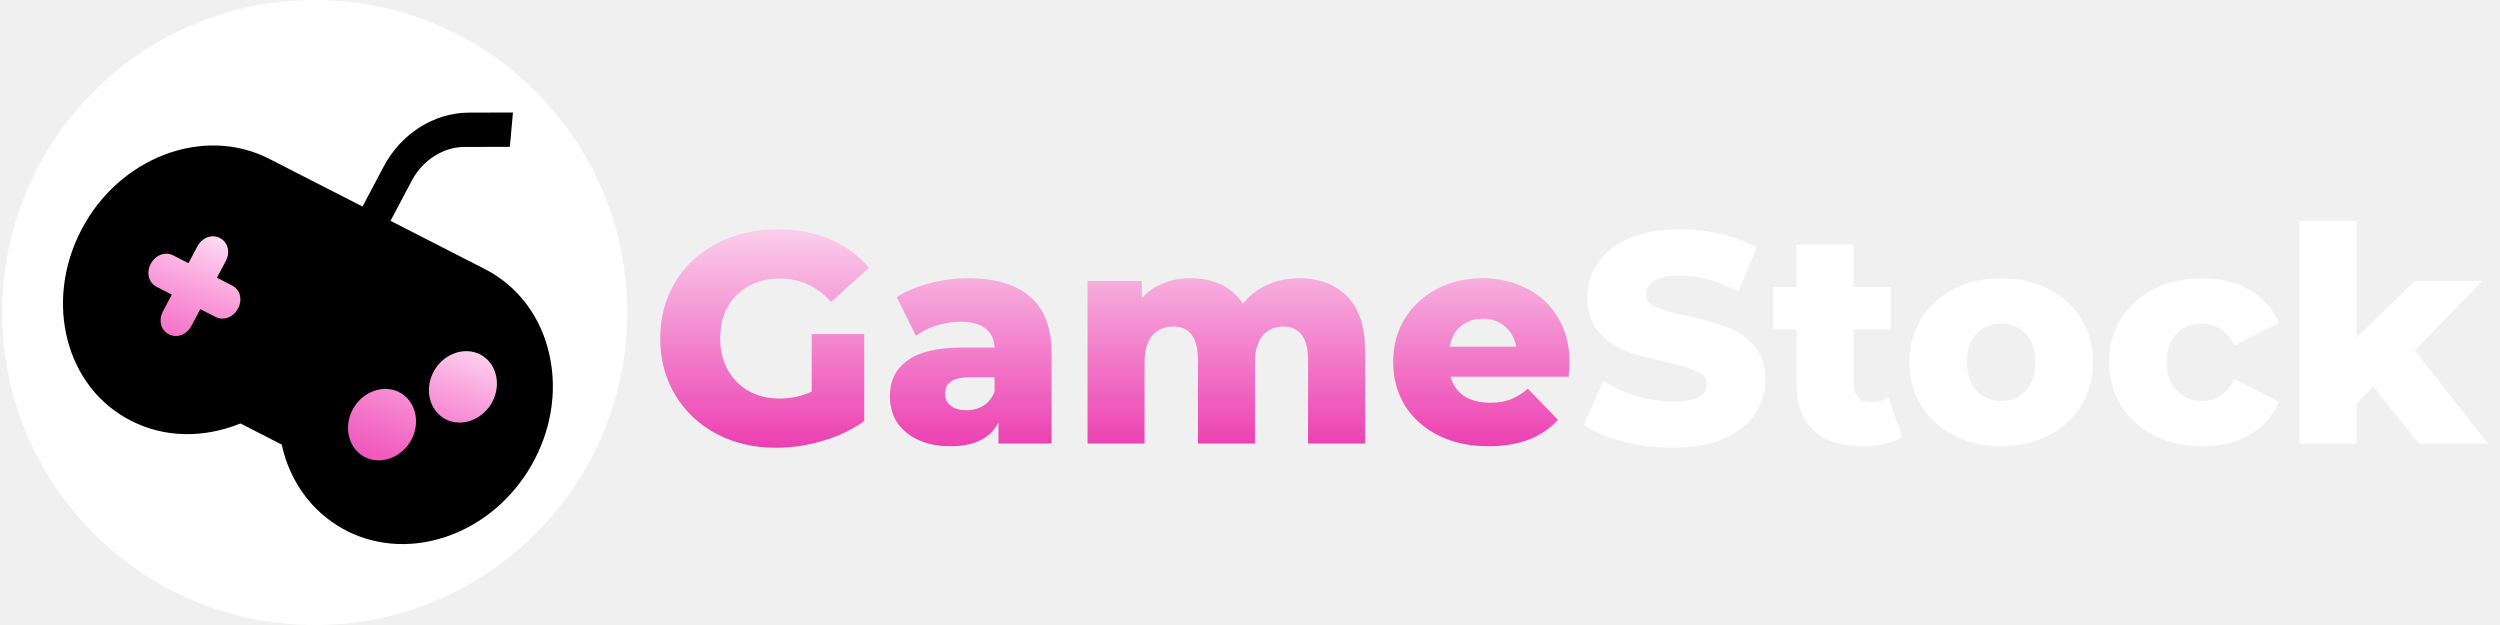
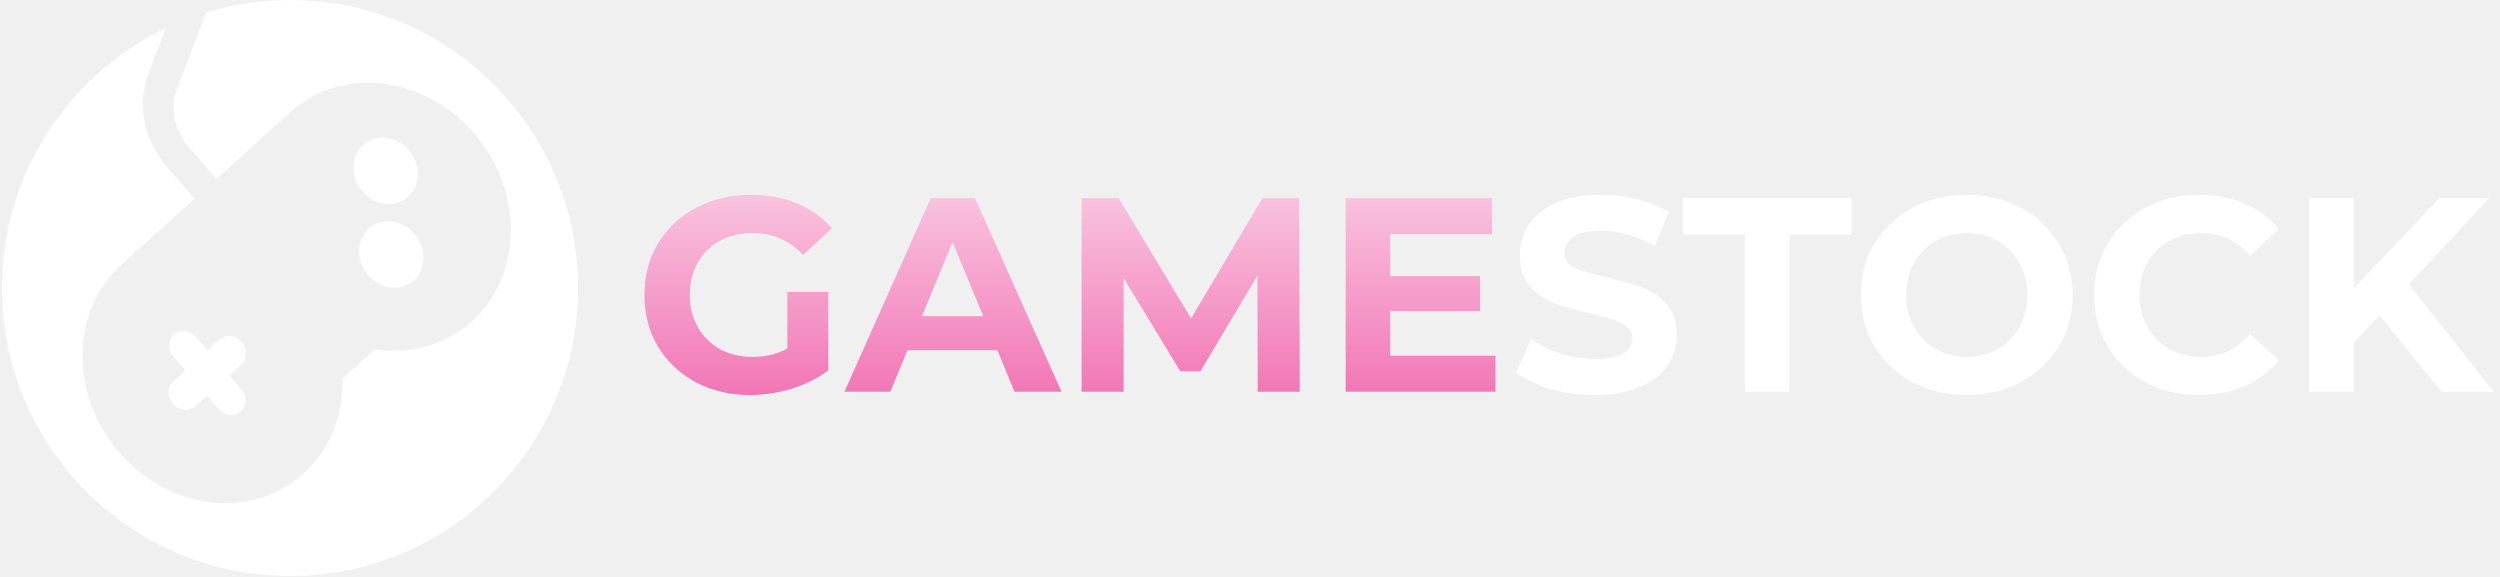
- <svg xmlns="http://www.w3.org/2000/svg" width="200" height="50">
+ <svg xmlns="http://www.w3.org/2000/svg" width="217" height="50" fill="none">
+   <path fill-rule="evenodd" clip-rule="evenodd" d="M25.2 9.732c2.256-2.037 5.298-2.905 8.42-2.42 6.214.934 11 6.85 10.707 13.205-.292 6.356-5.576 10.737-11.79 9.804l-2.803 2.533c.06 3.25-1.154 6.225-3.379 8.233-4.416 4.054-11.557 3.245-15.939-1.74-4.382-4.986-4.333-12.352.116-16.37l6.35-5.734-2.427-2.798c-1.954-2.253-2.558-5.336-1.604-7.947l1.314-3.455.233-.607C5.987 6.462.177 15.052.177 25c0 13.807 11.193 25 25 25s25-11.193 25-25-11.193-25-25-25a25 25 0 00-7.262 1.07l-1.242 3.208-1.314 3.455c-.624 1.6-.23 3.577.998 4.995l2.427 2.797L25.2 9.732zm-5.295 22.86l1.032-.932c.548-.495.558-1.346.022-1.963-.536-.618-1.364-.712-1.913-.217l-1.031.931-1.009-1.162c-.536-.618-1.365-.712-1.913-.217s-.557 1.346-.021 1.963l1.009 1.163-1.032.932c-.548.494-.557 1.345-.022 1.963.536.618 1.365.712 1.913.217l1.032-.932 1.008 1.163c.536.618 1.365.712 1.912.217.549-.495.558-1.346.022-1.964l-1.009-1.163zM31.97 23.9c1.072 1.236 2.857 1.438 3.953.448 1.096-.99 1.115-2.822.044-4.057-1.072-1.236-2.856-1.438-3.953-.449-1.095.99-1.116 2.823-.044 4.058zm-.495-7.264c1.072 1.236 2.857 1.438 3.953.448 1.096-.99 1.116-2.822.044-4.058-1.071-1.235-2.857-1.438-3.952-.448-1.097.99-1.116 2.823-.045 4.058z" fill="#fff" />
+   <path d="M68.344 25.336h3.552v6.816c-.912.688-1.968 1.216-3.168 1.584a12.3 12.3 0 01-3.624.552c-1.744 0-3.312-.368-4.704-1.104-1.392-.752-2.488-1.784-3.288-3.096-.784-1.328-1.176-2.824-1.176-4.488 0-1.664.392-3.152 1.176-4.464.8-1.328 1.904-2.36 3.312-3.096 1.408-.752 2.992-1.128 4.752-1.128 1.472 0 2.808.248 4.008.744a7.942 7.942 0 013.024 2.16l-2.496 2.304c-1.2-1.264-2.648-1.896-4.344-1.896-1.072 0-2.024.224-2.856.672a4.82 4.82 0 00-1.944 1.896c-.464.816-.696 1.752-.696 2.808 0 1.04.232 1.968.696 2.784a5.03 5.03 0 001.92 1.92c.832.448 1.776.672 2.832.672 1.12 0 2.128-.24 3.024-.72v-4.92zM86.572 30.4h-7.8L77.284 34H73.3l7.488-16.8h3.84L92.14 34h-4.08l-1.488-3.6zm-1.224-2.952l-2.664-6.432-2.664 6.432h5.328zM109.17 34l-.024-10.08-4.944 8.304h-1.752l-4.92-8.088V34h-3.648V17.2h3.216l6.288 10.44 6.192-10.44h3.192l.048 16.8h-3.648zm20.641-3.12V34h-13.007V17.2H129.5v3.12h-8.832v3.648h7.8v3.024h-7.8v3.888h9.143z" fill="url(#paint0_linear)" />
+   <path d="M138.426 34.288c-1.328 0-2.616-.176-3.864-.528-1.232-.368-2.224-.84-2.976-1.416l1.32-2.928c.72.528 1.576.952 2.568 1.272.992.32 1.984.48 2.976.48 1.104 0 1.92-.16 2.448-.48.528-.336.792-.776.792-1.32 0-.4-.16-.728-.48-.984-.304-.272-.704-.488-1.2-.648-.48-.16-1.136-.336-1.968-.528-1.28-.304-2.328-.608-3.144-.912a5.199 5.199 0 01-2.112-1.464c-.576-.672-.864-1.568-.864-2.688 0-.976.264-1.856.792-2.64.528-.8 1.32-1.432 2.376-1.896 1.072-.464 2.376-.696 3.912-.696 1.072 0 2.12.128 3.144.384s1.92.624 2.688 1.104l-1.2 2.952c-1.552-.88-3.104-1.32-4.656-1.32-1.088 0-1.896.176-2.424.528-.512.352-.768.816-.768 1.392s.296 1.008.888 1.296c.608.272 1.528.544 2.76.816 1.28.304 2.328.608 3.144.912a5.113 5.113 0 012.088 1.44c.592.656.888 1.544.888 2.664 0 .96-.272 1.84-.816 2.64-.528.784-1.328 1.408-2.4 1.872-1.072.464-2.376.696-3.912.696zm13.03-13.92h-5.376V17.2h14.64v3.168h-5.376V34h-3.888V20.368zm19.258 13.92c-1.744 0-3.32-.376-4.728-1.128-1.392-.752-2.488-1.784-3.288-3.096-.784-1.328-1.176-2.816-1.176-4.464 0-1.648.392-3.128 1.176-4.44a8.452 8.452 0 013.288-3.12c1.408-.752 2.984-1.128 4.728-1.128 1.744 0 3.312.376 4.704 1.128a8.452 8.452 0 013.288 3.12c.8 1.312 1.2 2.792 1.2 4.44 0 1.648-.4 3.136-1.2 4.464-.8 1.312-1.896 2.344-3.288 3.096-1.392.752-2.96 1.128-4.704 1.128zm0-3.312c.992 0 1.888-.224 2.688-.672a4.909 4.909 0 001.872-1.92c.464-.816.696-1.744.696-2.784 0-1.04-.232-1.968-.696-2.784a4.744 4.744 0 00-1.872-1.896c-.8-.464-1.696-.696-2.688-.696-.992 0-1.888.232-2.688.696a4.907 4.907 0 00-1.896 1.896c-.448.816-.672 1.744-.672 2.784 0 1.04.224 1.968.672 2.784a5.08 5.08 0 001.896 1.92c.8.448 1.696.672 2.688.672zm20.154 3.312c-1.712 0-3.264-.368-4.656-1.104a8.555 8.555 0 01-3.264-3.096c-.784-1.328-1.176-2.824-1.176-4.488 0-1.664.392-3.152 1.176-4.464a8.323 8.323 0 013.264-3.096c1.392-.752 2.952-1.128 4.68-1.128 1.456 0 2.768.256 3.936.768a7.886 7.886 0 012.976 2.208l-2.496 2.304c-1.136-1.312-2.544-1.968-4.224-1.968-1.04 0-1.968.232-2.784.696a4.862 4.862 0 00-1.92 1.896c-.448.816-.672 1.744-.672 2.784 0 1.04.224 1.968.672 2.784a5.03 5.03 0 001.92 1.92c.816.448 1.744.672 2.784.672 1.68 0 3.088-.664 4.224-1.992l2.496 2.304a7.78 7.78 0 01-2.976 2.232c-1.184.512-2.504.768-3.96.768zM206.55 27.4l-2.256 2.352V34h-3.864V17.2h3.864v7.848l7.44-7.848h4.32l-6.96 7.488L216.462 34h-4.536l-5.376-6.6z" fill="#fff" />
  <defs>
-     <linearGradient y2="1" x2="0.5" y1="0" x1="0.5" id="paint0_linear">
-       <stop stop-opacity="0" stop-color="#F91CAF" />
-       <stop stop-color="#EE53BA" offset="1" />
-     </linearGradient>
-     <linearGradient y2="1.439" x2="1.061" y1="-0.336" x1="1.061" id="paint1_linear">
-       <stop stop-color="white" />
-       <stop stop-color="#E60097" offset="1" />
+     <linearGradient id="paint0_linear" x1="136" y1="11" x2="136" y2="40" gradientUnits="userSpaceOnUse">
+       <stop stop-color="#FCDDEC" />
+       <stop offset="1" stop-color="#EF5DA8" />
    </linearGradient>
  </defs>
-   <g>
-     <circle id="svg_1" fill="white" r="25" cy="25" cx="25.177" />
-     <rect transform="rotate(21.9328 13.6857 14.7693)" id="svg_2" fill="url(#paint0_linear)" height="14.892" width="32.025" y="14.769" x="13.686" />
-     <path id="svg_3" fill="black" d="m43.963,28.426c-0.653,-3.047 -2.514,-5.542 -5.171,-6.9l-7.551,-3.86l1.707,-3.224c0.865,-1.633 2.536,-2.694 4.218,-2.685l3.622,-0.011l0.249,-2.746l-3.622,0.011c-2.724,0.044 -5.331,1.691 -6.706,4.287l-1.707,3.224l-7.476,-3.821c-5.237,-2.677 -11.992,-0.118 -15.014,5.68c-3.022,5.797 -1.255,12.66 4.004,15.294c2.618,1.339 5.766,1.405 8.718,0.201l3.301,1.687c1.328,6.052 7.19,9.369 13.107,7.392c5.917,-1.977 9.648,-8.476 8.32,-14.528zm-26.725,-3.074l-1.214,-0.621l-0.71,1.34c-0.377,0.712 -1.159,1.004 -1.804,0.674c-0.645,-0.329 -0.85,-1.126 -0.473,-1.838l0.71,-1.339l-1.214,-0.621c-0.645,-0.33 -0.85,-1.126 -0.473,-1.838c0.377,-0.712 1.159,-1.004 1.804,-0.674l1.214,0.621l0.71,-1.34c0.377,-0.712 1.158,-1.004 1.804,-0.674c0.645,0.33 0.85,1.126 0.473,1.838l-0.71,1.34l1.214,0.621c0.645,0.33 0.85,1.126 0.473,1.838c-0.377,0.712 -1.159,1.004 -1.804,0.674zm11.95,11.216c-1.29,-0.659 -1.732,-2.375 -0.978,-3.798c0.754,-1.424 2.437,-2.053 3.727,-1.394c1.29,0.66 1.732,2.375 0.978,3.799c-0.754,1.423 -2.437,2.053 -3.727,1.393zm6.471,-3.023c-1.29,-0.66 -1.732,-2.375 -0.978,-3.799c0.754,-1.423 2.437,-2.053 3.727,-1.393c1.29,0.659 1.732,2.375 0.978,3.798c-0.754,1.424 -2.437,2.053 -3.727,1.394z" />
-     <path id="svg_5" fill="url(#paint1_linear)" d="m64.936,26.723l4.2,0l0,6.96c-0.96,0.688 -2.064,1.216 -3.312,1.584c-1.248,0.368 -2.496,0.552 -3.744,0.552c-1.76,0 -3.344,-0.368 -4.752,-1.104c-1.408,-0.752 -2.512,-1.792 -3.312,-3.12c-0.8,-1.328 -1.2,-2.832 -1.2,-4.512c0,-1.68 0.4,-3.184 1.2,-4.512c0.8,-1.328 1.912,-2.36 3.336,-3.096c1.424,-0.752 3.032,-1.128 4.824,-1.128c1.568,0 2.976,0.264 4.224,0.792c1.248,0.528 2.288,1.288 3.12,2.28l-3.024,2.736c-1.136,-1.248 -2.496,-1.872 -4.08,-1.872c-1.44,0 -2.6,0.44 -3.48,1.32c-0.88,0.864 -1.32,2.024 -1.32,3.48c0,0.928 0.2,1.76 0.6,2.496c0.4,0.72 0.96,1.288 1.68,1.704c0.72,0.4 1.544,0.6 2.472,0.6c0.912,0 1.768,-0.184 2.568,-0.552l0,-4.608zm12.541,-4.464c2.16,0 3.808,0.496 4.944,1.488c1.136,0.976 1.704,2.48 1.704,4.512l0,7.224l-4.248,0l0,-1.68c-0.656,1.264 -1.936,1.896 -3.84,1.896c-1.008,0 -1.88,-0.176 -2.616,-0.528c-0.736,-0.352 -1.296,-0.824 -1.68,-1.416c-0.368,-0.608 -0.552,-1.296 -0.552,-2.064c0,-1.232 0.472,-2.184 1.416,-2.856c0.944,-0.688 2.4,-1.032 4.368,-1.032l2.592,0c-0.08,-1.376 -1,-2.064 -2.76,-2.064c-0.624,0 -1.256,0.104 -1.896,0.312c-0.64,0.192 -1.184,0.464 -1.632,0.816l-1.536,-3.096c0.72,-0.48 1.592,-0.848 2.616,-1.104c1.04,-0.272 2.08,-0.408 3.12,-0.408zm-0.168,10.56c0.528,0 0.992,-0.128 1.392,-0.384c0.4,-0.256 0.688,-0.632 0.864,-1.128l0,-1.128l-1.968,0c-1.328,0 -1.992,0.44 -1.992,1.32c0,0.4 0.152,0.72 0.456,0.96c0.304,0.24 0.72,0.36 1.248,0.36zm26.638,-10.56c1.6,0 2.872,0.48 3.816,1.44c0.96,0.96 1.44,2.408 1.44,4.344l0,7.44l-4.56,0l0,-6.696c0,-0.912 -0.176,-1.584 -0.528,-2.016c-0.336,-0.432 -0.816,-0.648 -1.44,-0.648c-0.688,0 -1.24,0.24 -1.656,0.72c-0.416,0.48 -0.624,1.208 -0.624,2.184l0,6.456l-4.56,0l0,-6.696c0,-1.776 -0.656,-2.664 -1.968,-2.664c-0.704,0 -1.264,0.24 -1.68,0.72c-0.416,0.48 -0.624,1.208 -0.624,2.184l0,6.456l-4.56,0l0,-13.008l4.344,0l0,1.368c0.48,-0.528 1.048,-0.92 1.704,-1.176c0.672,-0.272 1.4,-0.408 2.184,-0.408c0.912,0 1.728,0.168 2.448,0.504c0.72,0.336 1.304,0.848 1.752,1.536c0.512,-0.656 1.16,-1.16 1.944,-1.512c0.784,-0.352 1.64,-0.528 2.568,-0.528zm21.618,6.744c0,0.032 -0.024,0.408 -0.072,1.128l-9.456,0c0.192,0.672 0.56,1.192 1.104,1.56c0.56,0.352 1.256,0.528 2.088,0.528c0.624,0 1.16,-0.088 1.608,-0.264c0.464,-0.176 0.928,-0.464 1.392,-0.864l2.4,2.496c-1.264,1.408 -3.112,2.112 -5.544,2.112c-1.52,0 -2.856,-0.288 -4.008,-0.864c-1.152,-0.576 -2.048,-1.376 -2.688,-2.4c-0.624,-1.024 -0.936,-2.184 -0.936,-3.48c0,-1.28 0.304,-2.424 0.912,-3.432c0.624,-1.024 1.48,-1.824 2.568,-2.4c1.088,-0.576 2.312,-0.864 3.672,-0.864c1.296,0 2.472,0.272 3.528,0.816c1.056,0.528 1.888,1.304 2.496,2.328c0.624,1.008 0.936,2.208 0.936,3.6zm-6.936,-3.504c-0.704,0 -1.296,0.2 -1.776,0.6c-0.464,0.4 -0.76,0.944 -0.888,1.632l5.328,0c-0.128,-0.688 -0.432,-1.232 -0.912,-1.632c-0.464,-0.4 -1.048,-0.6 -1.752,-0.6z" />
-     <path id="svg_6" fill="white" d="m133.787,35.819c-1.36,0 -2.68,-0.168 -3.96,-0.504c-1.28,-0.336 -2.32,-0.784 -3.12,-1.344l1.56,-3.504c0.752,0.496 1.624,0.896 2.616,1.2c0.992,0.304 1.968,0.456 2.928,0.456c1.824,0 2.736,-0.456 2.736,-1.368c0,-0.48 -0.264,-0.832 -0.792,-1.056c-0.512,-0.24 -1.344,-0.488 -2.496,-0.744c-1.264,-0.272 -2.32,-0.56 -3.168,-0.864c-0.848,-0.32 -1.576,-0.824 -2.184,-1.512c-0.608,-0.688 -0.912,-1.616 -0.912,-2.784c0,-1.024 0.28,-1.944 0.84,-2.76c0.56,-0.832 1.392,-1.488 2.496,-1.968c1.12,-0.48 2.488,-0.72 4.104,-0.72c1.104,0 2.192,0.128 3.264,0.384c1.072,0.24 2.016,0.6 2.832,1.08l-1.464,3.528c-1.6,-0.864 -3.152,-1.296 -4.656,-1.296c-0.944,0 -1.632,0.144 -2.064,0.432c-0.432,0.272 -0.648,0.632 -0.648,1.08c0,0.448 0.256,0.784 0.768,1.008c0.512,0.224 1.336,0.456 2.472,0.696c1.28,0.272 2.336,0.568 3.168,0.888c0.848,0.304 1.576,0.8 2.184,1.488c0.624,0.672 0.936,1.592 0.936,2.76c0,1.008 -0.28,1.92 -0.84,2.736c-0.56,0.816 -1.4,1.472 -2.52,1.968c-1.12,0.48 -2.48,0.72 -4.08,0.72zm18.395,-0.864c-0.384,0.24 -0.856,0.424 -1.416,0.552c-0.544,0.128 -1.128,0.192 -1.752,0.192c-1.696,0 -3,-0.416 -3.912,-1.248c-0.912,-0.832 -1.368,-2.072 -1.368,-3.72l0,-4.368l-1.896,0l0,-3.408l1.896,0l0,-3.384l4.56,0l0,3.384l2.976,0l0,3.408l-2.976,0l0,4.32c0,0.464 0.12,0.832 0.36,1.104c0.256,0.256 0.592,0.384 1.008,0.384c0.528,0 0.992,-0.136 1.392,-0.408l1.128,3.192zm7.912,0.744c-1.392,0 -2.648,-0.288 -3.768,-0.864c-1.12,-0.576 -2,-1.376 -2.64,-2.4c-0.624,-1.024 -0.936,-2.184 -0.936,-3.48c0,-1.28 0.312,-2.432 0.936,-3.456c0.64,-1.024 1.512,-1.816 2.616,-2.376c1.12,-0.576 2.384,-0.864 3.792,-0.864c1.408,0 2.672,0.288 3.792,0.864c1.12,0.56 1.992,1.352 2.616,2.376c0.624,1.008 0.936,2.16 0.936,3.456c0,1.296 -0.312,2.456 -0.936,3.48c-0.624,1.024 -1.496,1.824 -2.616,2.4c-1.12,0.576 -2.384,0.864 -3.792,0.864zm0,-3.624c0.8,0 1.456,-0.272 1.968,-0.816c0.512,-0.56 0.768,-1.328 0.768,-2.304c0,-0.96 -0.256,-1.712 -0.768,-2.256c-0.512,-0.544 -1.168,-0.816 -1.968,-0.816c-0.8,0 -1.456,0.272 -1.968,0.816c-0.512,0.544 -0.768,1.296 -0.768,2.256c0,0.976 0.256,1.744 0.768,2.304c0.512,0.544 1.168,0.816 1.968,0.816zm16.104,3.624c-1.44,0 -2.728,-0.288 -3.864,-0.864c-1.136,-0.576 -2.024,-1.376 -2.664,-2.4c-0.624,-1.024 -0.936,-2.184 -0.936,-3.48c0,-1.296 0.312,-2.448 0.936,-3.456c0.64,-1.024 1.528,-1.816 2.664,-2.376c1.136,-0.576 2.424,-0.864 3.864,-0.864c1.472,0 2.744,0.32 3.816,0.96c1.072,0.624 1.832,1.496 2.28,2.616l-3.528,1.8c-0.592,-1.168 -1.456,-1.752 -2.592,-1.752c-0.816,0 -1.496,0.272 -2.04,0.816c-0.528,0.544 -0.792,1.296 -0.792,2.256c0,0.976 0.264,1.744 0.792,2.304c0.544,0.544 1.224,0.816 2.04,0.816c1.136,0 2,-0.584 2.592,-1.752l3.528,1.8c-0.448,1.12 -1.208,2 -2.28,2.64c-1.072,0.624 -2.344,0.936 -3.816,0.936zm13.67,-4.776l-1.344,1.368l0,3.192l-4.56,0l0,-17.808l4.56,0l0,9.336l4.656,-4.536l5.4,0l-5.4,5.568l5.856,7.44l-5.52,0l-3.648,-4.56z" />
-   </g>
</svg>
